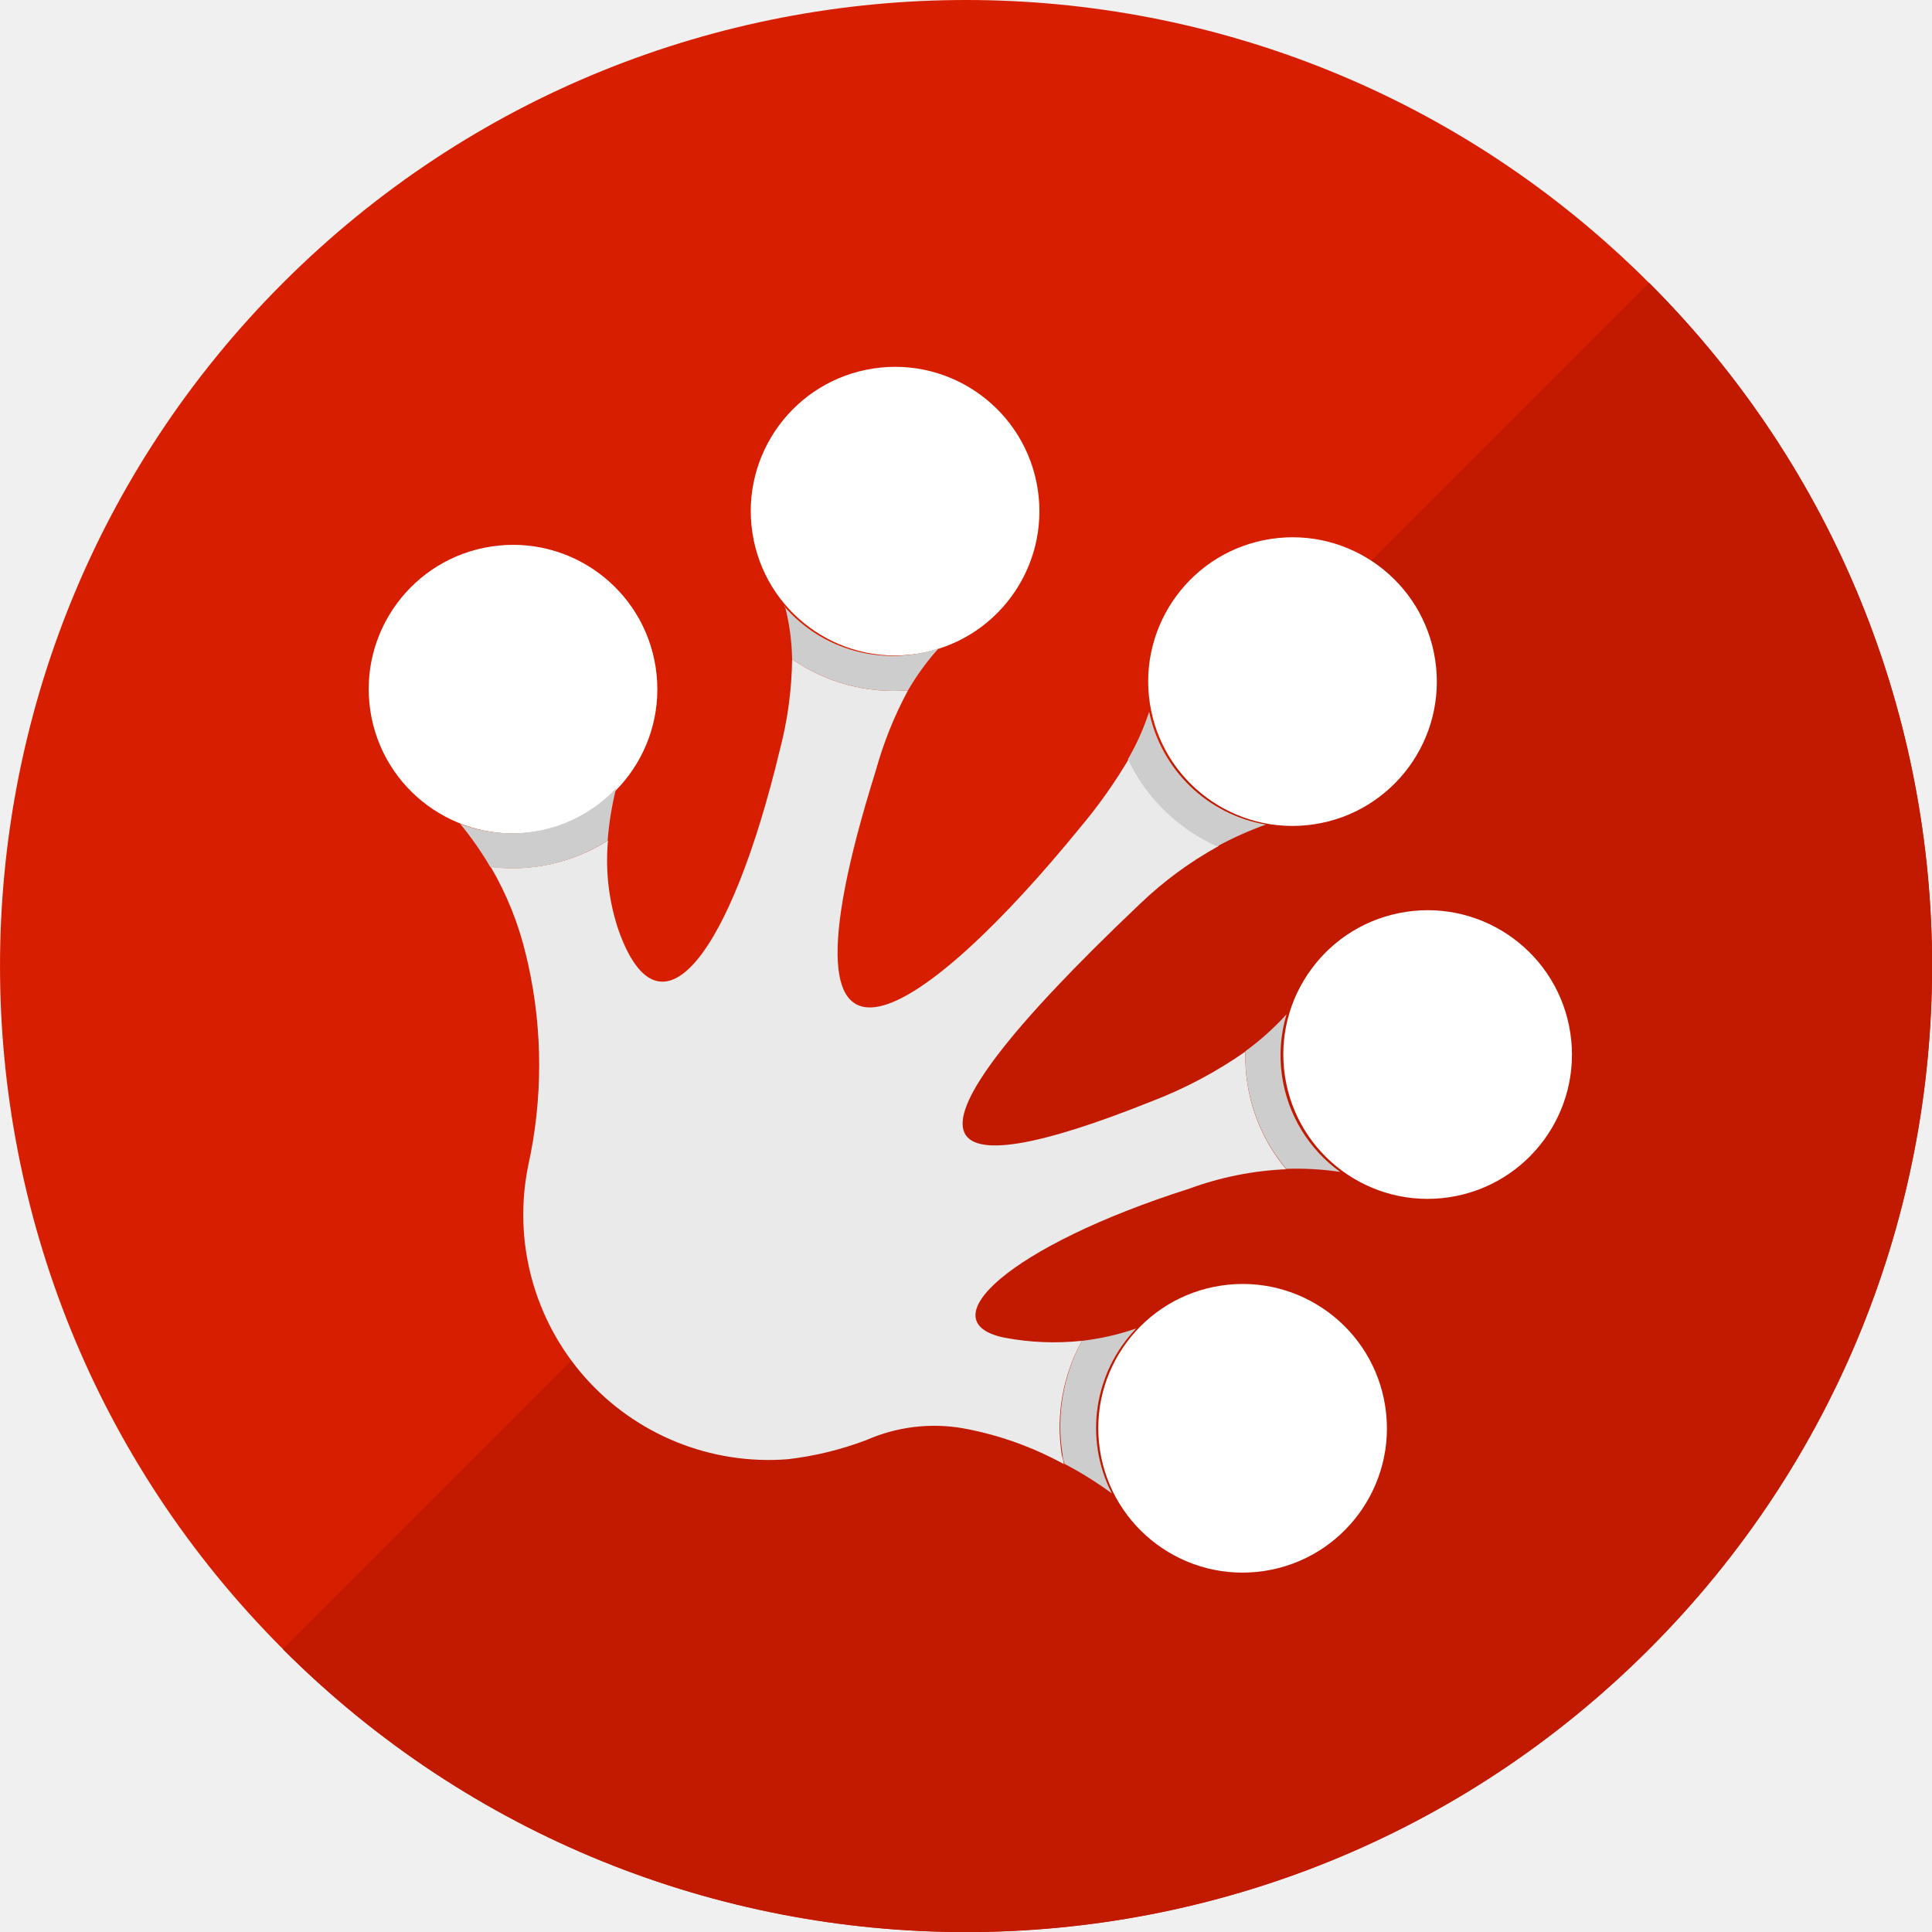
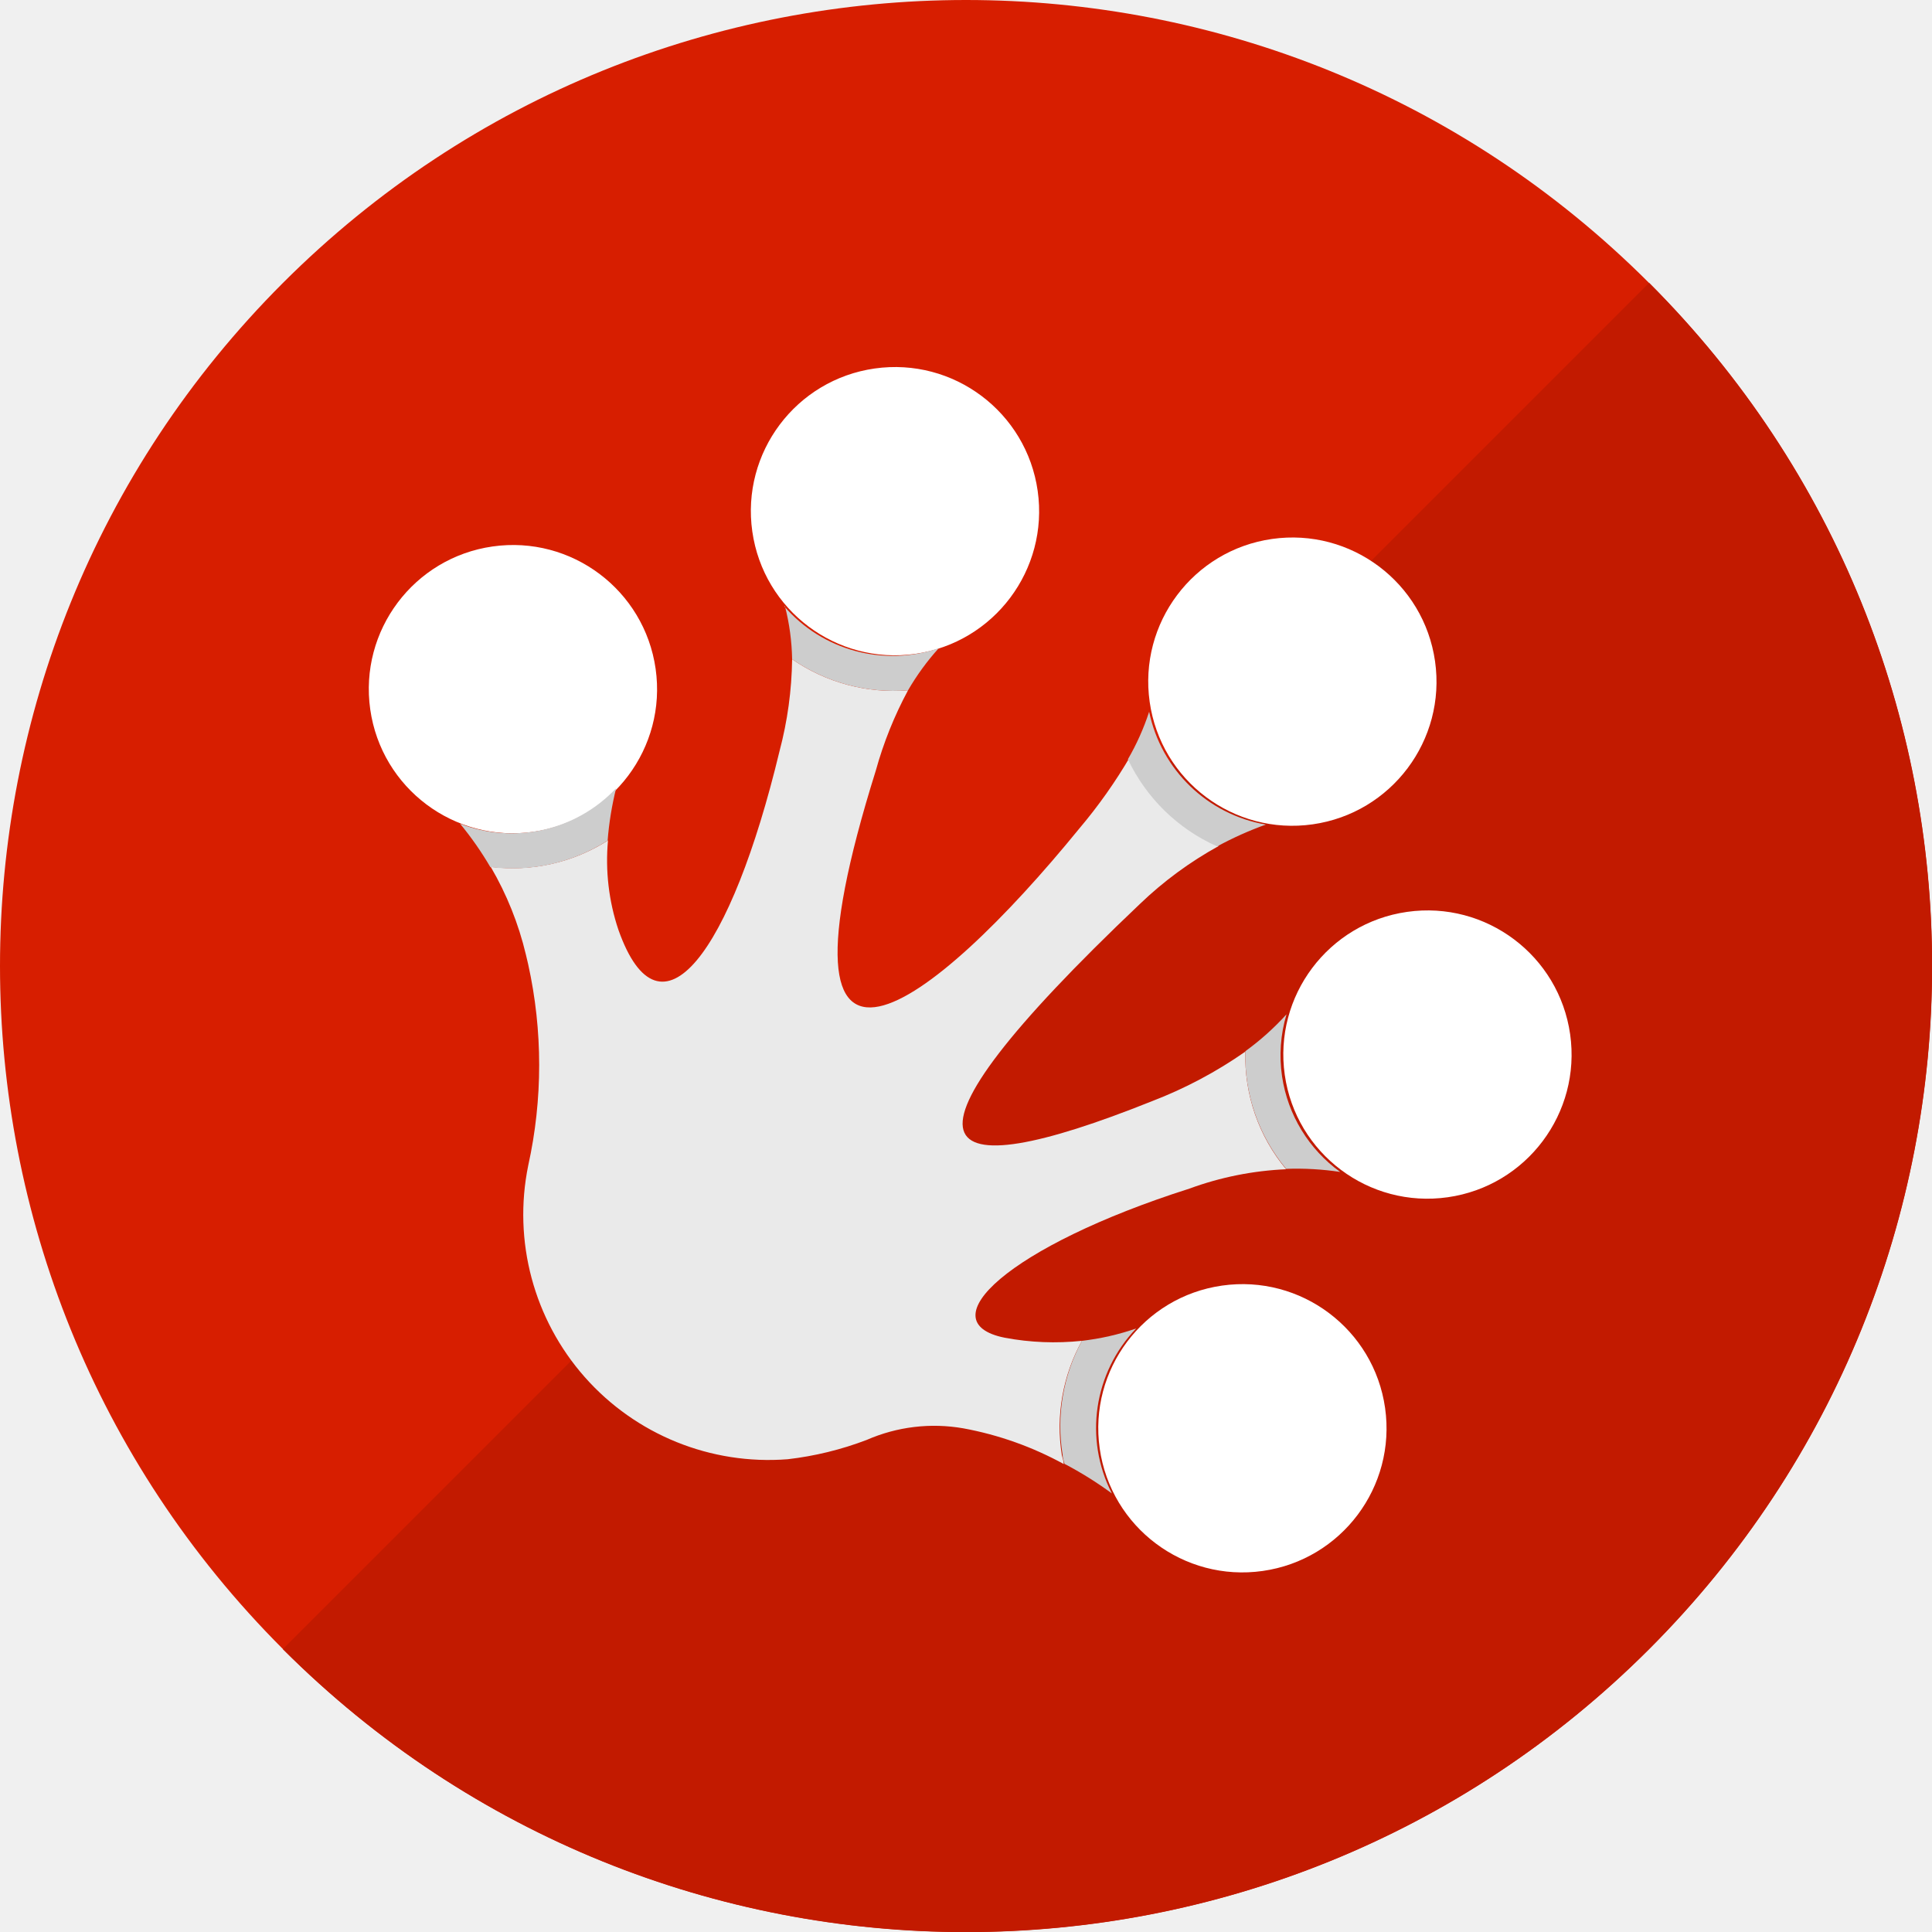
<svg xmlns="http://www.w3.org/2000/svg" viewBox="0 0 100 100">
  <defs>
-     <style>.cls-1{fill:#d71e00;}.cls-2{fill:#c21a00;}.cls-3{fill:#eaeaea;}.cls-4{fill:#fff;}.cls-5{fill:#cdcdcd;}</style>
+     <style>.cls-4{fill:#fff}.cls-5{fill:#cdcdcd}</style>
  </defs>
  <g id="Layer_1" data-name="Layer 1">
-     <circle class="cls-1" cx="50" cy="50" r="50" transform="translate(-20.71 50) rotate(-45)" />
-     <path class="cls-2" d="M85.36,14.64A50,50,0,0,1,14.64,85.36Z" />
-     <path class="cls-3" d="M55.06,75.78c0-.16-.07-.31-.1-.47A9.24,9.24,0,0,1,56,69.4a13.73,13.73,0,0,1-4-.16c-4-.81.21-4.74,9.57-7.72a16.61,16.61,0,0,1,5-1,9.1,9.1,0,0,1-2.11-6.09h0A22.54,22.54,0,0,1,59.62,57C48.13,61.6,45.31,59.78,59,46.79a19.37,19.37,0,0,1,4.08-3h0a9.3,9.3,0,0,1-4.64-4.51l.07-.14a26.35,26.35,0,0,1-2.65,3.75c-7.54,9.25-16.57,16.29-10.53-3A20,20,0,0,1,47,35.73,9.24,9.24,0,0,1,41,34.12a19.52,19.52,0,0,1-.65,4.75c-2.51,10.44-6.17,15.4-8.34,9.26a11.28,11.28,0,0,1-.54-4.63,9.18,9.18,0,0,1-6.07,1.37,16.58,16.58,0,0,1,1.82,4.54l.12.51a24.14,24.14,0,0,1,0,10.41,12.7,12.7,0,0,0,13.43,15.2,16.88,16.88,0,0,0,4.09-1,8.72,8.72,0,0,1,5-.6,17.3,17.3,0,0,1,5.22,1.86Z" />
-     <circle class="cls-4" cx="26.48" cy="35.66" r="7.46" transform="matrix(0.99, -0.15, 0.15, 0.99, -5.01, 4.34)" />
-     <circle class="cls-4" cx="46.25" cy="26.48" r="7.46" transform="matrix(0.99, -0.15, 0.15, 0.99, -3.43, 7.18)" />
-     <circle class="cls-4" cx="66.78" cy="35.32" r="7.46" transform="matrix(0.99, -0.15, 0.15, 0.99, -4.51, 10.33)" />
-     <circle class="cls-4" cx="73.74" cy="54.61" r="7.46" transform="matrix(0.99, -0.15, 0.15, 0.99, -7.3, 11.58)" />
-     <circle class="cls-4" cx="64.15" cy="73.92" r="7.46" transform="matrix(0.99, -0.15, 0.15, 0.99, -10.28, 10.37)" />
-     <path class="cls-5" d="M23.8,42.62a17,17,0,0,1,1.58,2.26,9.18,9.18,0,0,0,6.07-1.37,16.74,16.74,0,0,1,.44-2.71,7.43,7.43,0,0,1-8.09,1.83Z" />
-     <path class="cls-5" d="M40.63,31.38A11.83,11.83,0,0,1,41,34.12,9.24,9.24,0,0,0,47,35.73a13,13,0,0,1,1.59-2.18,7.4,7.4,0,0,1-8-2.17Z" />
-     <path class="cls-5" d="M59.48,36.84a12.84,12.84,0,0,1-1.1,2.46A9.3,9.3,0,0,0,63,43.81a18,18,0,0,1,2.52-1.13A7.46,7.46,0,0,1,59.48,36.84Z" />
-     <path class="cls-5" d="M66.36,55.72a7.42,7.42,0,0,1,.23-3.22,13.84,13.84,0,0,1-2.13,1.91,9.1,9.1,0,0,0,2.11,6.09,15,15,0,0,1,2.8.16A7.44,7.44,0,0,1,66.36,55.72Z" />
-     <path class="cls-5" d="M56,69.4A9.24,9.24,0,0,0,55,75.3c0,.16.06.32.1.47a19.11,19.11,0,0,1,2.45,1.53,7.43,7.43,0,0,1,1.26-8.54A13,13,0,0,1,56,69.4Z" />
+     <circle cx="50" cy="50" r="50" style="fill:#d71e00" transform="rotate(-45 50 50)" />
+     <path d="M85.36 14.64a50 50 0 0 1-70.72 70.72Z" style="fill:#c21a00" />
+     <path d="M55.06 75.78c0-.16-.07-.31-.1-.47A9.24 9.24 0 0 1 56 69.4a13.73 13.73 0 0 1-4-.16c-4-.81.21-4.74 9.57-7.72a16.61 16.61 0 0 1 5-1 9.1 9.1 0 0 1-2.11-6.09A22.54 22.54 0 0 1 59.62 57c-11.49 4.6-14.31 2.78-.62-10.21a19.37 19.37 0 0 1 4.08-3 9.3 9.3 0 0 1-4.64-4.51l.07-.14a26.35 26.35 0 0 1-2.65 3.75c-7.54 9.25-16.57 16.29-10.53-3A20 20 0 0 1 47 35.73a9.24 9.24 0 0 1-6-1.61 19.52 19.52 0 0 1-.65 4.75c-2.51 10.44-6.17 15.4-8.34 9.26a11.28 11.28 0 0 1-.54-4.63 9.18 9.18 0 0 1-6.07 1.37 16.58 16.58 0 0 1 1.82 4.54l.12.51a24.14 24.14 0 0 1 0 10.41 12.7 12.7 0 0 0 13.43 15.2 16.88 16.88 0 0 0 4.09-1 8.72 8.72 0 0 1 5-.6 17.3 17.3 0 0 1 5.22 1.86Z" style="fill:#eaeaea" />
+     <circle cx="26.48" cy="35.66" r="7.46" class="cls-4" transform="rotate(-8.1 26.588 35.173)" />
+     <circle cx="46.25" cy="26.48" r="7.46" class="cls-4" transform="rotate(-8.1 46.137 25.942)" />
+     <circle cx="66.78" cy="35.32" r="7.46" class="cls-4" transform="rotate(-8.1 66.566 34.504)" />
+     <circle cx="73.74" cy="54.61" r="7.46" class="cls-4" transform="rotate(-8.1 73.628 53.575)" />
+     <circle cx="64.15" cy="73.92" r="7.46" class="cls-4" transform="rotate(-8.1 64.279 72.819)" />
+     <path d="M23.8 42.62a17 17 0 0 1 1.58 2.26 9.18 9.18 0 0 0 6.07-1.37 16.74 16.74 0 0 1 .44-2.71 7.43 7.43 0 0 1-8.09 1.83ZM40.63 31.38a11.83 11.83 0 0 1 .37 2.74 9.24 9.24 0 0 0 6 1.61 13 13 0 0 1 1.59-2.18 7.4 7.4 0 0 1-8-2.17ZM59.48 36.84a12.84 12.84 0 0 1-1.1 2.46A9.3 9.3 0 0 0 63 43.81a18 18 0 0 1 2.52-1.13 7.46 7.46 0 0 1-6.04-5.84ZM66.36 55.72a7.42 7.42 0 0 1 .23-3.22 13.84 13.84 0 0 1-2.13 1.91 9.1 9.1 0 0 0 2.11 6.09 15 15 0 0 1 2.8.16 7.44 7.44 0 0 1-3.01-4.94ZM56 69.4a9.24 9.24 0 0 0-1 5.9c0 .16.06.32.1.47a19.11 19.11 0 0 1 2.45 1.53 7.43 7.43 0 0 1 1.26-8.54 13 13 0 0 1-2.81.64Z" class="cls-5" />
  </g>
</svg>
